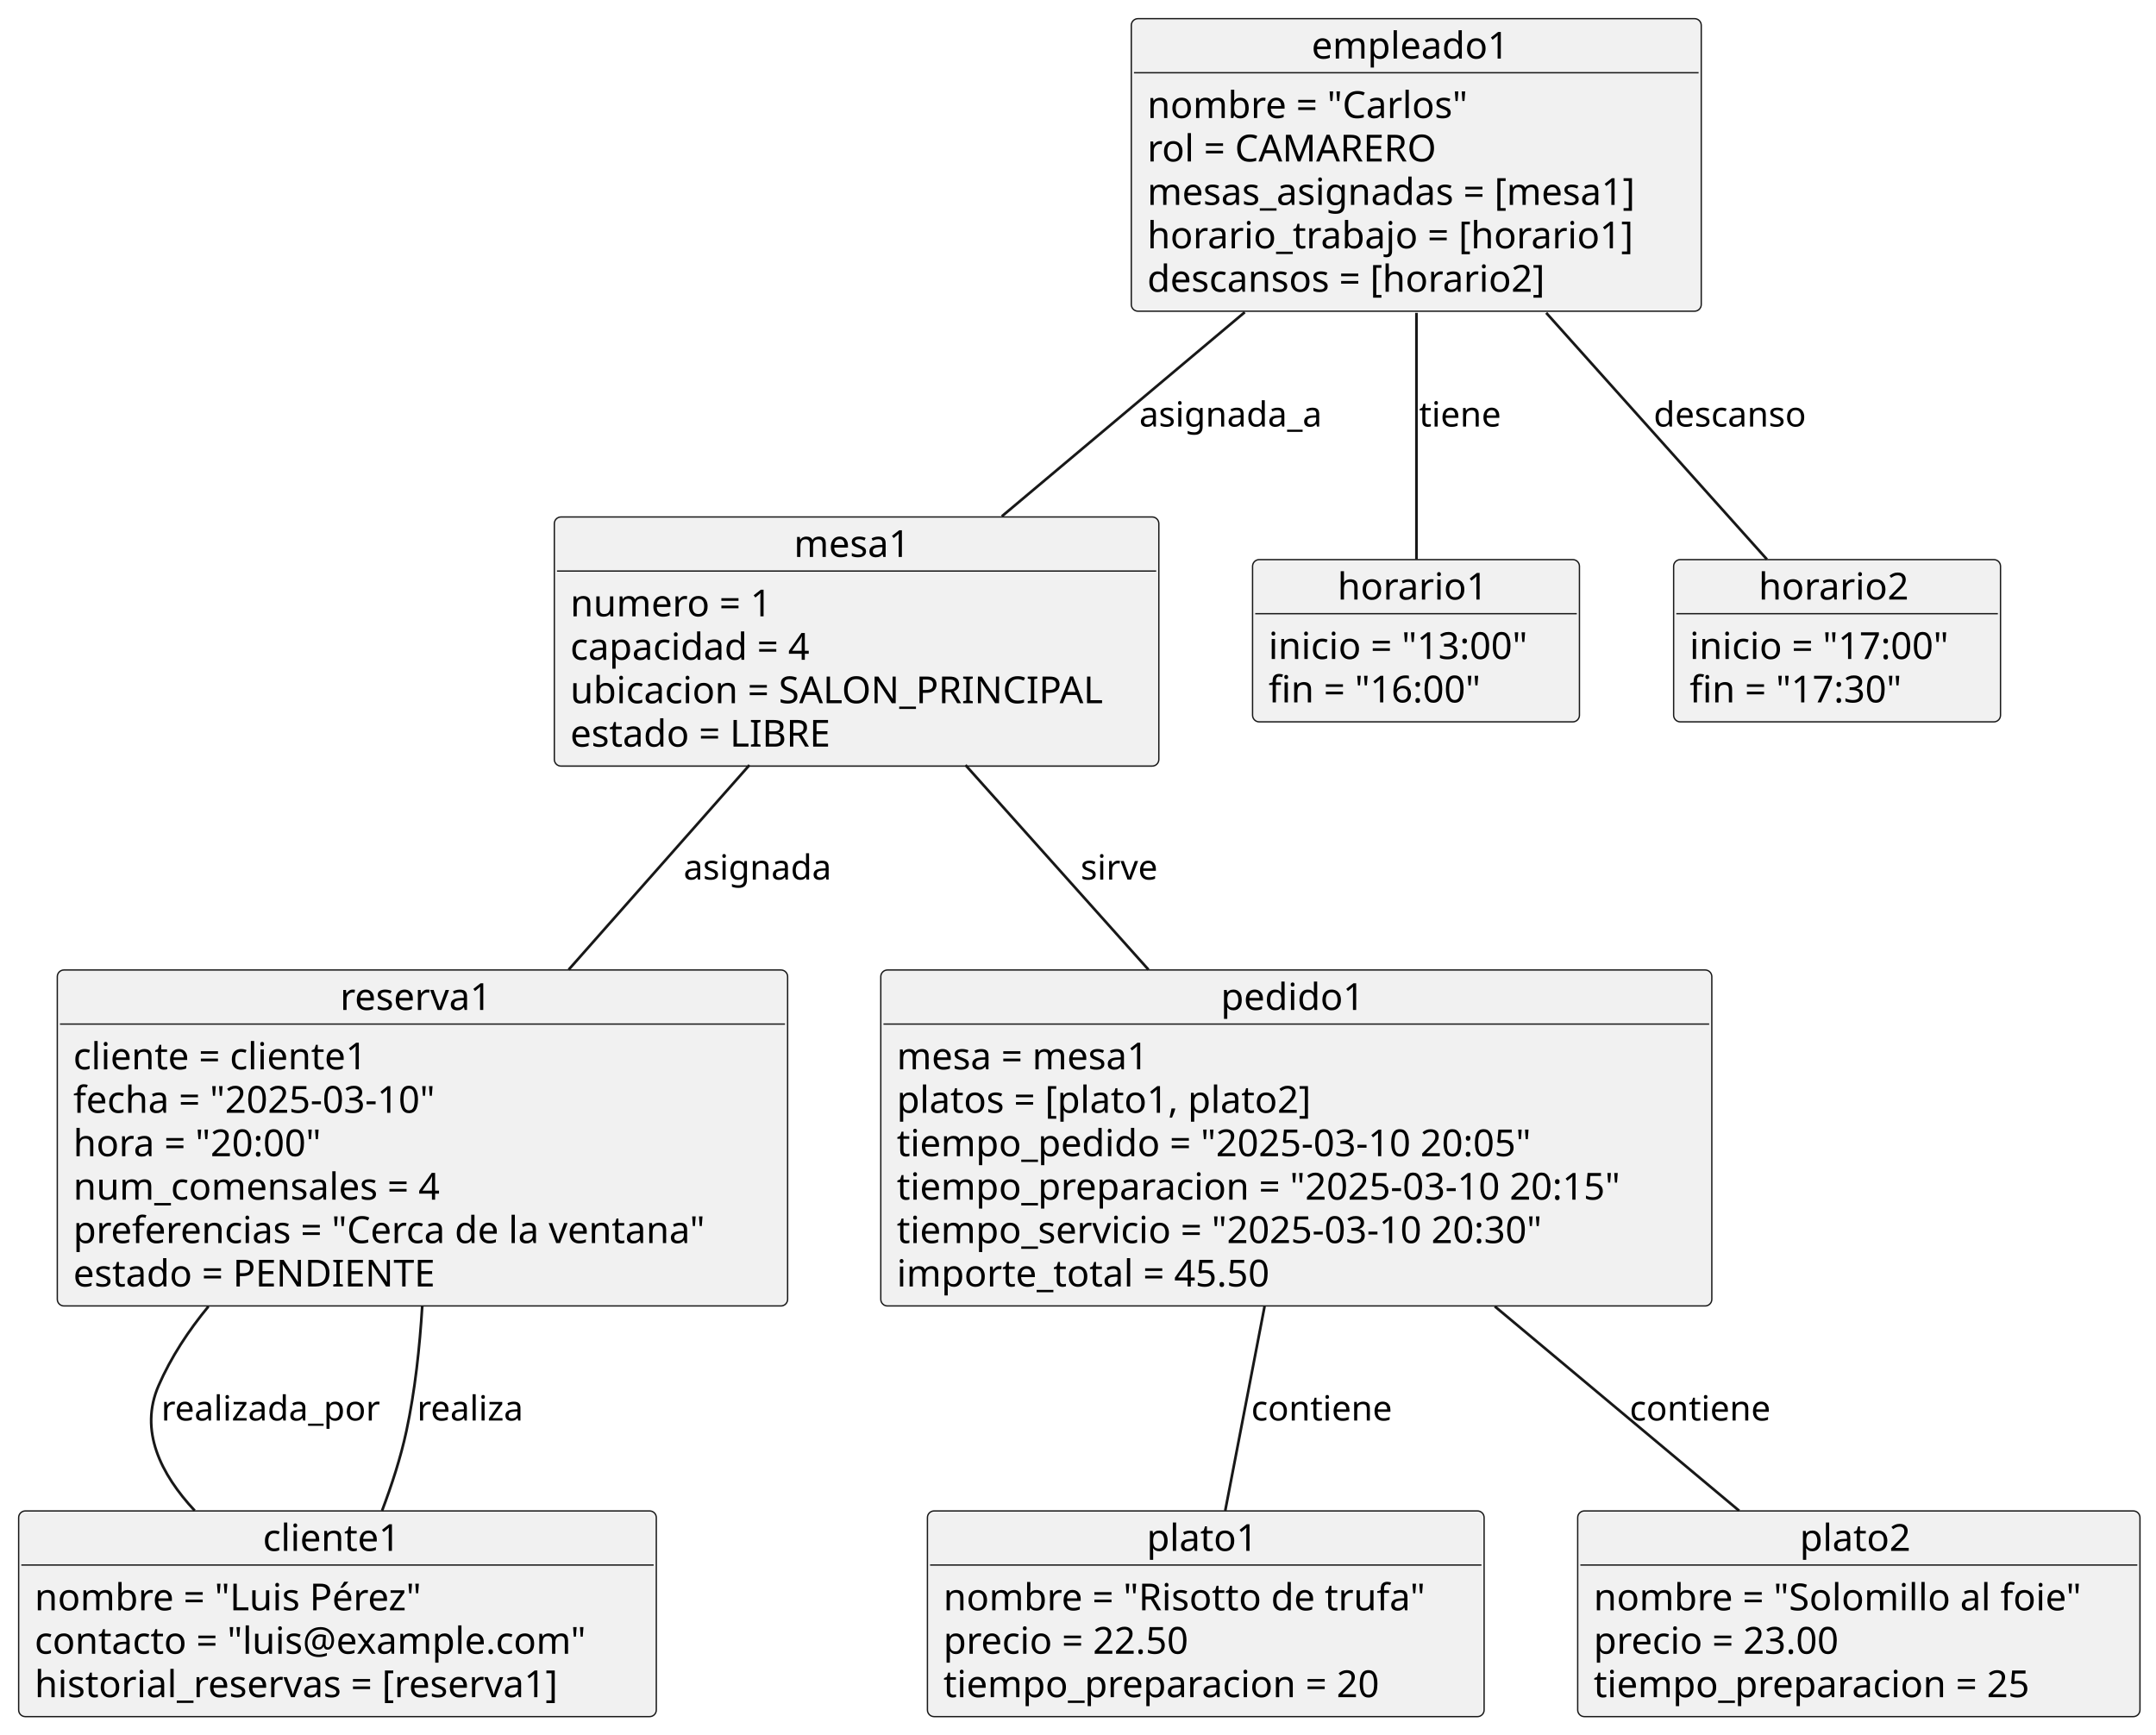
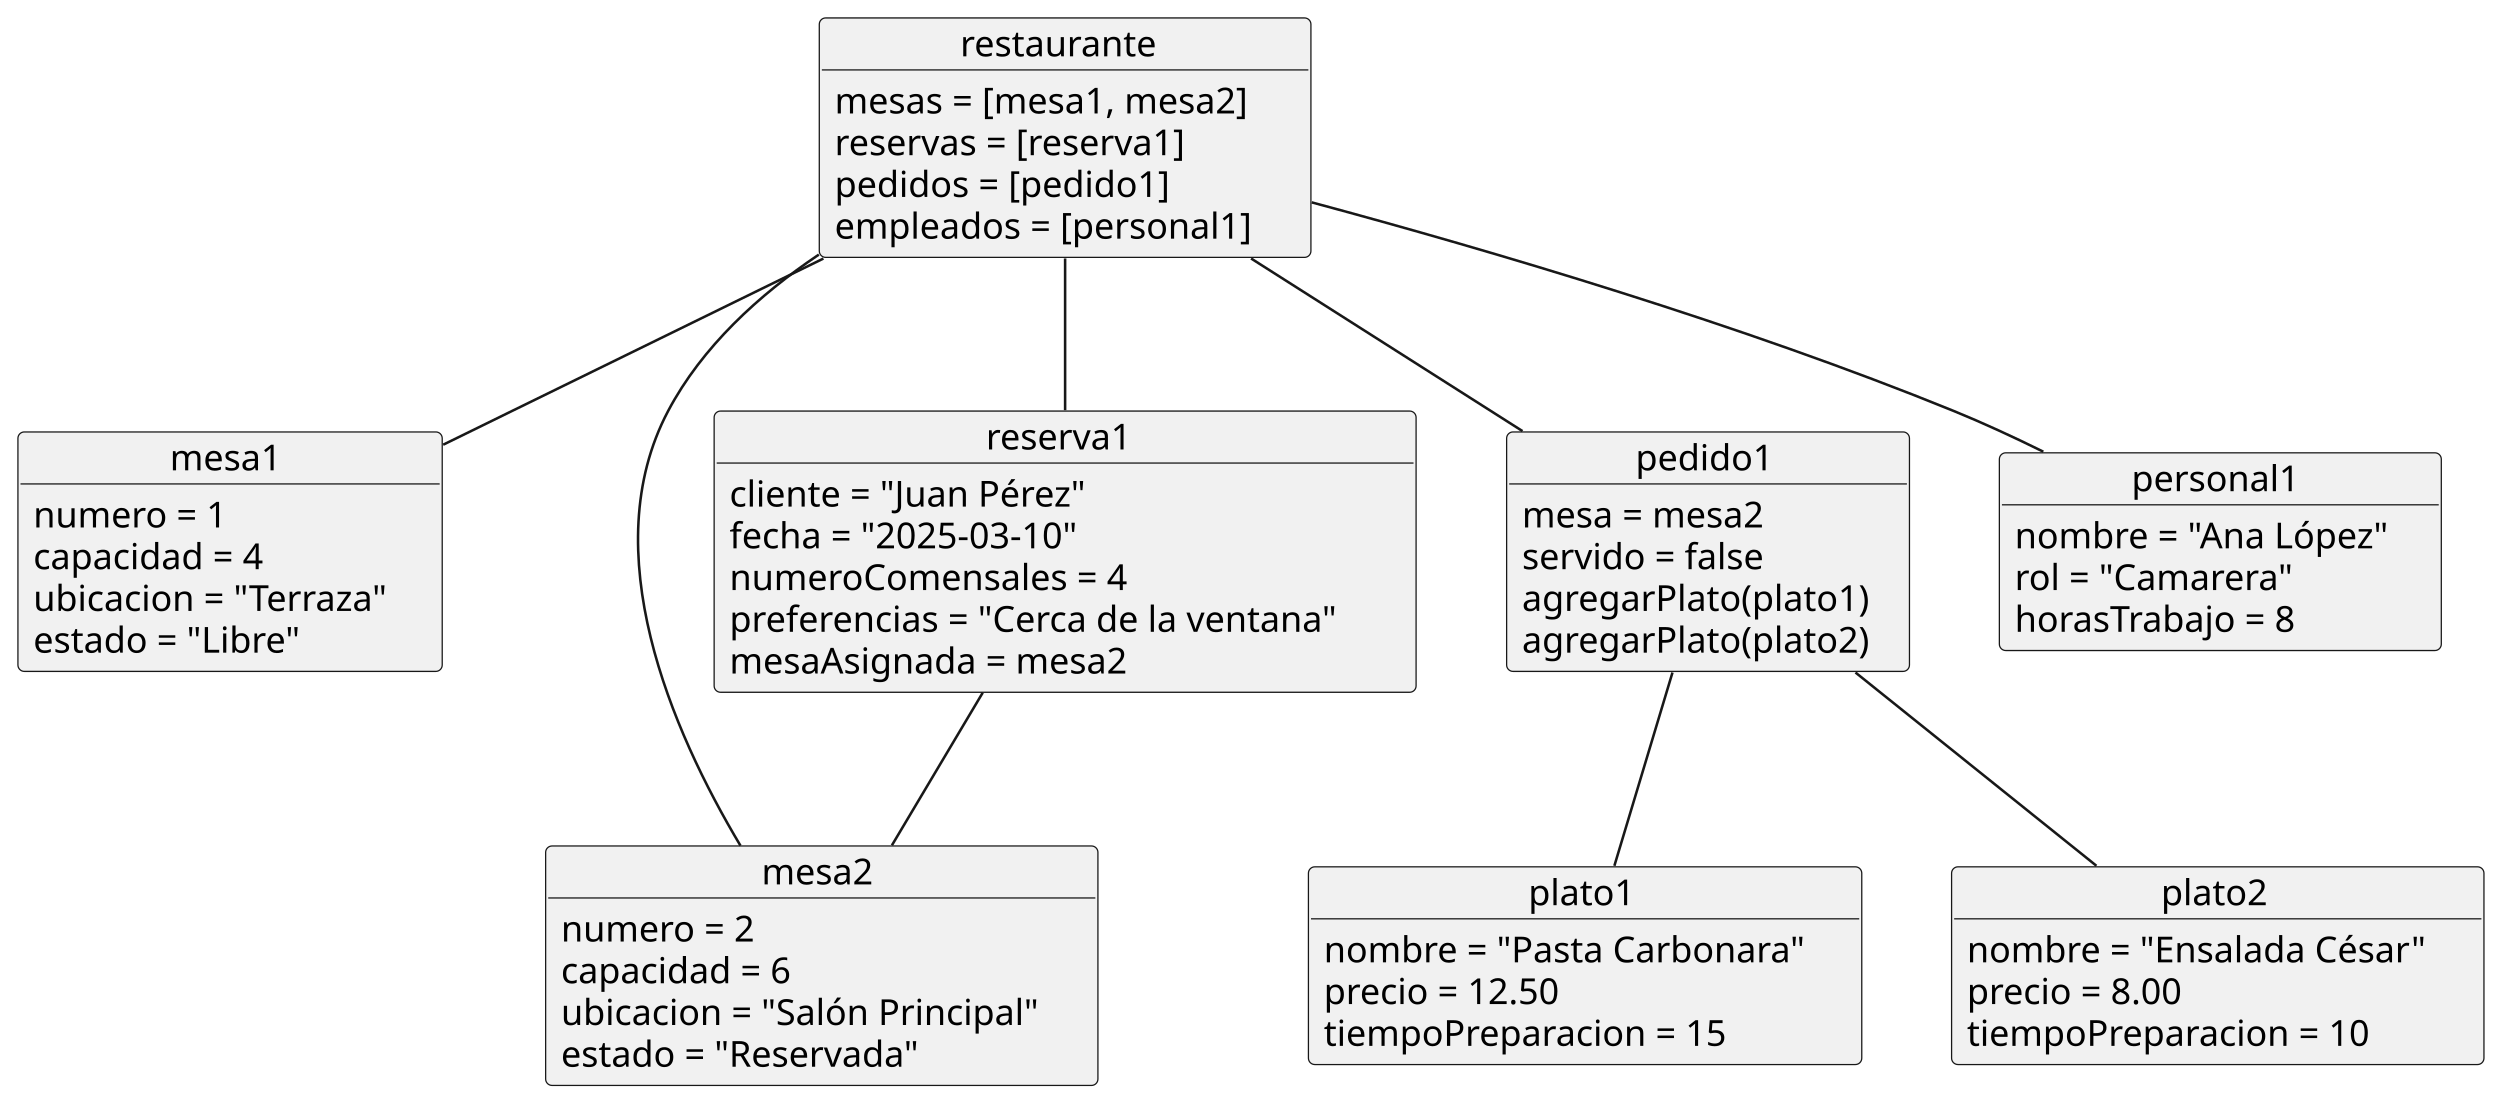
- <svg xmlns="http://www.w3.org/2000/svg" contentStyleType="text/css" data-diagram-type="CLASS" height="651px" preserveAspectRatio="none" style="width:809px;height:651px;background:#FFFFFF;" version="1.1" viewBox="0 0 809 651" width="809px" zoomAndPan="magnify">
+ <svg xmlns="http://www.w3.org/2000/svg" contentStyleType="text/css" data-diagram-type="CLASS" height="430px" preserveAspectRatio="none" style="width:976px;height:430px;background:#FFFFFF;" version="1.1" viewBox="0 0 976 430" width="976px" zoomAndPan="magnify">
  <defs />
  <g>
-     <g id="elem_mesa1">
-       <rect fill="#F1F1F1" height="93.484" rx="2.5" ry="2.5" style="stroke:#181818;stroke-width:0.5;" width="226.833" x="208" y="194" />
-       <text fill="#000000" font-family="sans-serif" font-size="14" lengthAdjust="spacing" textLength="47.031" x="297.901" y="208.995">mesa1</text>
-       <line style="stroke:#181818;stroke-width:0.5;" x1="209" x2="433.833" y1="214.297" y2="214.297" />
-       <text fill="#000000" font-family="sans-serif" font-size="14" lengthAdjust="spacing" textLength="83.856" x="214" y="231.292">numero = 1</text>
-       <text fill="#000000" font-family="sans-serif" font-size="14" lengthAdjust="spacing" textLength="101.22" x="214" y="247.589">capacidad = 4</text>
-       <text fill="#000000" font-family="sans-serif" font-size="14" lengthAdjust="spacing" textLength="214.833" x="214" y="263.886">ubicacion = SALON_PRINCIPAL</text>
-       <text fill="#000000" font-family="sans-serif" font-size="14" lengthAdjust="spacing" textLength="108.165" x="214" y="280.183">estado = LIBRE</text>
+     <g class="entity" data-entity="mesa1" data-source-line="1" data-uid="ent0002" id="entity_mesa1">
+       <rect fill="#F1F1F1" height="93.484" rx="2.5" ry="2.5" style="stroke:#181818;stroke-width:0.5;" width="165.644" x="7" y="168.63" />
+       <text fill="#000000" font-family="sans-serif" font-size="14" lengthAdjust="spacing" textLength="47.031" x="66.307" y="183.625">mesa1</text>
+       <line style="stroke:#181818;stroke-width:0.5;" x1="8" x2="171.644" y1="188.927" y2="188.927" />
+       <text fill="#000000" font-family="sans-serif" font-size="14" lengthAdjust="spacing" textLength="83.856" x="13" y="205.922">numero = 1</text>
+       <text fill="#000000" font-family="sans-serif" font-size="14" lengthAdjust="spacing" textLength="101.22" x="13" y="222.219">capacidad = 4</text>
+       <text fill="#000000" font-family="sans-serif" font-size="14" lengthAdjust="spacing" textLength="153.644" x="13" y="238.516">ubicacion = "Terraza"</text>
+       <text fill="#000000" font-family="sans-serif" font-size="14" lengthAdjust="spacing" textLength="115.883" x="13" y="254.813">estado = "Libre"</text>
    </g>
-     <g id="elem_reserva1">
-       <rect fill="#F1F1F1" height="126.078" rx="2.5" ry="2.5" style="stroke:#181818;stroke-width:0.5;" width="274.042" x="21.5" y="364" />
-       <text fill="#000000" font-family="sans-serif" font-size="14" lengthAdjust="spacing" textLength="61.804" x="127.619" y="378.995">reserva1</text>
-       <line style="stroke:#181818;stroke-width:0.5;" x1="22.5" x2="294.542" y1="384.297" y2="384.297" />
-       <text fill="#000000" font-family="sans-serif" font-size="14" lengthAdjust="spacing" textLength="123.669" x="27.5" y="401.292">cliente = cliente1</text>
-       <text fill="#000000" font-family="sans-serif" font-size="14" lengthAdjust="spacing" textLength="153.562" x="27.5" y="417.589">fecha = "2025-03-10"</text>
-       <text fill="#000000" font-family="sans-serif" font-size="14" lengthAdjust="spacing" textLength="105.629" x="27.5" y="433.886">hora = "20:00"</text>
-       <text fill="#000000" font-family="sans-serif" font-size="14" lengthAdjust="spacing" textLength="150.978" x="27.5" y="450.183">num_comensales = 4</text>
-       <text fill="#000000" font-family="sans-serif" font-size="14" lengthAdjust="spacing" textLength="262.042" x="27.5" y="466.479">preferencias = "Cerca de la ventana"</text>
-       <text fill="#000000" font-family="sans-serif" font-size="14" lengthAdjust="spacing" textLength="147.444" x="27.5" y="482.776">estado = PENDIENTE</text>
+     <g class="entity" data-entity="mesa2" data-source-line="8" data-uid="ent0003" id="entity_mesa2">
+       <rect fill="#F1F1F1" height="93.484" rx="2.5" ry="2.5" style="stroke:#181818;stroke-width:0.5;" width="215.608" x="213.02" y="330.27" />
+       <text fill="#000000" font-family="sans-serif" font-size="14" lengthAdjust="spacing" textLength="47.031" x="297.309" y="345.265">mesa2</text>
+       <line style="stroke:#181818;stroke-width:0.5;" x1="214.02" x2="427.628" y1="350.567" y2="350.567" />
+       <text fill="#000000" font-family="sans-serif" font-size="14" lengthAdjust="spacing" textLength="83.856" x="219.02" y="367.562">numero = 2</text>
+       <text fill="#000000" font-family="sans-serif" font-size="14" lengthAdjust="spacing" textLength="101.22" x="219.02" y="383.859">capacidad = 6</text>
+       <text fill="#000000" font-family="sans-serif" font-size="14" lengthAdjust="spacing" textLength="203.608" x="219.02" y="400.156">ubicacion = "Salón Principal"</text>
+       <text fill="#000000" font-family="sans-serif" font-size="14" lengthAdjust="spacing" textLength="155.272" x="219.02" y="416.453">estado = "Reservada"</text>
    </g>
-     <g id="elem_pedido1">
-       <rect fill="#F1F1F1" height="126.078" rx="2.5" ry="2.5" style="stroke:#181818;stroke-width:0.5;" width="311.831" x="330.5" y="364" />
-       <text fill="#000000" font-family="sans-serif" font-size="14" lengthAdjust="spacing" textLength="56.636" x="458.098" y="378.995">pedido1</text>
-       <line style="stroke:#181818;stroke-width:0.5;" x1="331.5" x2="641.331" y1="384.297" y2="384.297" />
-       <text fill="#000000" font-family="sans-serif" font-size="14" lengthAdjust="spacing" textLength="105.786" x="336.5" y="401.292">mesa = mesa1</text>
-       <text fill="#000000" font-family="sans-serif" font-size="14" lengthAdjust="spacing" textLength="171.794" x="336.5" y="417.589">platos = [plato1, plato2]</text>
-       <text fill="#000000" font-family="sans-serif" font-size="14" lengthAdjust="spacing" textLength="263.478" x="336.5" y="433.886">tiempo_pedido = "2025-03-10 20:05"</text>
-       <text fill="#000000" font-family="sans-serif" font-size="14" lengthAdjust="spacing" textLength="299.831" x="336.5" y="450.183">tiempo_preparacion = "2025-03-10 20:15"</text>
-       <text fill="#000000" font-family="sans-serif" font-size="14" lengthAdjust="spacing" textLength="269.739" x="336.5" y="466.479">tiempo_servicio = "2025-03-10 20:30"</text>
-       <text fill="#000000" font-family="sans-serif" font-size="14" lengthAdjust="spacing" textLength="154.56" x="336.5" y="482.776">importe_total = 45.50</text>
+     <g class="entity" data-entity="reserva1" data-source-line="15" data-uid="ent0004" id="entity_reserva1">
+       <rect fill="#F1F1F1" height="109.781" rx="2.5" ry="2.5" style="stroke:#181818;stroke-width:0.5;" width="274.042" x="278.8" y="160.48" />
+       <text fill="#000000" font-family="sans-serif" font-size="14" lengthAdjust="spacing" textLength="61.804" x="384.919" y="175.475">reserva1</text>
+       <line style="stroke:#181818;stroke-width:0.5;" x1="279.8" x2="551.842" y1="180.777" y2="180.777" />
+       <text fill="#000000" font-family="sans-serif" font-size="14" lengthAdjust="spacing" textLength="154.253" x="284.8" y="197.772">cliente = "Juan Pérez"</text>
+       <text fill="#000000" font-family="sans-serif" font-size="14" lengthAdjust="spacing" textLength="153.562" x="284.8" y="214.069">fecha = "2025-03-10"</text>
+       <text fill="#000000" font-family="sans-serif" font-size="14" lengthAdjust="spacing" textLength="168.991" x="284.8" y="230.366">numeroComensales = 4</text>
+       <text fill="#000000" font-family="sans-serif" font-size="14" lengthAdjust="spacing" textLength="262.042" x="284.8" y="246.663">preferencias = "Cerca de la ventana"</text>
+       <text fill="#000000" font-family="sans-serif" font-size="14" lengthAdjust="spacing" textLength="170.352" x="284.8" y="262.959">mesaAsignada = mesa2</text>
    </g>
-     <g id="elem_plato1">
-       <rect fill="#F1F1F1" height="77.188" rx="2.5" ry="2.5" style="stroke:#181818;stroke-width:0.5;" width="208.889" x="348" y="567" />
-       <text fill="#000000" font-family="sans-serif" font-size="14" lengthAdjust="spacing" textLength="44.317" x="430.286" y="581.995">plato1</text>
-       <line style="stroke:#181818;stroke-width:0.5;" x1="349" x2="555.889" y1="587.297" y2="587.297" />
-       <text fill="#000000" font-family="sans-serif" font-size="14" lengthAdjust="spacing" textLength="196.889" x="354" y="604.292">nombre = "Risotto de trufa"</text>
-       <text fill="#000000" font-family="sans-serif" font-size="14" lengthAdjust="spacing" textLength="104.118" x="354" y="620.589">precio = 22.50</text>
-       <text fill="#000000" font-family="sans-serif" font-size="14" lengthAdjust="spacing" textLength="178.609" x="354" y="636.886">tiempo_preparacion = 20</text>
+     <g class="entity" data-entity="pedido1" data-source-line="23" data-uid="ent0005" id="entity_pedido1">
+       <rect fill="#F1F1F1" height="93.484" rx="2.5" ry="2.5" style="stroke:#181818;stroke-width:0.5;" width="157.264" x="588.19" y="168.63" />
+       <text fill="#000000" font-family="sans-serif" font-size="14" lengthAdjust="spacing" textLength="56.636" x="638.504" y="183.625">pedido1</text>
+       <line style="stroke:#181818;stroke-width:0.5;" x1="589.19" x2="744.454" y1="188.927" y2="188.927" />
+       <text fill="#000000" font-family="sans-serif" font-size="14" lengthAdjust="spacing" textLength="105.786" x="594.19" y="205.922">mesa = mesa2</text>
+       <text fill="#000000" font-family="sans-serif" font-size="14" lengthAdjust="spacing" textLength="105.226" x="594.19" y="222.219">servido = false</text>
+       <text fill="#000000" font-family="sans-serif" font-size="14" lengthAdjust="spacing" textLength="145.264" x="594.19" y="238.516">agregarPlato(plato1)</text>
+       <text fill="#000000" font-family="sans-serif" font-size="14" lengthAdjust="spacing" textLength="145.264" x="594.19" y="254.813">agregarPlato(plato2)</text>
    </g>
-     <g id="elem_plato2">
-       <rect fill="#F1F1F1" height="77.188" rx="2.5" ry="2.5" style="stroke:#181818;stroke-width:0.5;" width="210.987" x="592" y="567" />
-       <text fill="#000000" font-family="sans-serif" font-size="14" lengthAdjust="spacing" textLength="44.317" x="675.335" y="581.995">plato2</text>
-       <line style="stroke:#181818;stroke-width:0.5;" x1="593" x2="801.987" y1="587.297" y2="587.297" />
-       <text fill="#000000" font-family="sans-serif" font-size="14" lengthAdjust="spacing" textLength="198.987" x="598" y="604.292">nombre = "Solomillo al foie"</text>
-       <text fill="#000000" font-family="sans-serif" font-size="14" lengthAdjust="spacing" textLength="104.118" x="598" y="620.589">precio = 23.00</text>
-       <text fill="#000000" font-family="sans-serif" font-size="14" lengthAdjust="spacing" textLength="178.609" x="598" y="636.886">tiempo_preparacion = 25</text>
+     <g class="entity" data-entity="plato1" data-source-line="28" data-uid="ent0006" id="entity_plato1">
+       <rect fill="#F1F1F1" height="77.188" rx="2.5" ry="2.5" style="stroke:#181818;stroke-width:0.5;" width="216.025" x="510.81" y="338.41" />
+       <text fill="#000000" font-family="sans-serif" font-size="14" lengthAdjust="spacing" textLength="44.317" x="596.664" y="353.405">plato1</text>
+       <line style="stroke:#181818;stroke-width:0.5;" x1="511.81" x2="725.835" y1="358.707" y2="358.707" />
+       <text fill="#000000" font-family="sans-serif" font-size="14" lengthAdjust="spacing" textLength="204.025" x="516.81" y="375.702">nombre = "Pasta Carbonara"</text>
+       <text fill="#000000" font-family="sans-serif" font-size="14" lengthAdjust="spacing" textLength="104.118" x="516.81" y="391.999">precio = 12.50</text>
+       <text fill="#000000" font-family="sans-serif" font-size="14" lengthAdjust="spacing" textLength="171.165" x="516.81" y="408.296">tiempoPreparacion = 15</text>
    </g>
-     <g id="elem_empleado1">
-       <rect fill="#F1F1F1" height="109.781" rx="2.5" ry="2.5" style="stroke:#181818;stroke-width:0.5;" width="213.865" x="424.5" y="7" />
-       <text fill="#000000" font-family="sans-serif" font-size="14" lengthAdjust="spacing" textLength="78.579" x="492.143" y="21.995">empleado1</text>
-       <line style="stroke:#181818;stroke-width:0.5;" x1="425.5" x2="637.365" y1="27.297" y2="27.297" />
-       <text fill="#000000" font-family="sans-serif" font-size="14" lengthAdjust="spacing" textLength="131.701" x="430.5" y="44.292">nombre = "Carlos"</text>
-       <text fill="#000000" font-family="sans-serif" font-size="14" lengthAdjust="spacing" textLength="119.171" x="430.5" y="60.589">rol = CAMARERO</text>
-       <text fill="#000000" font-family="sans-serif" font-size="14" lengthAdjust="spacing" textLength="201.865" x="430.5" y="76.886">mesas_asignadas = [mesa1]</text>
-       <text fill="#000000" font-family="sans-serif" font-size="14" lengthAdjust="spacing" textLength="197.176" x="430.5" y="93.183">horario_trabajo = [horario1]</text>
-       <text fill="#000000" font-family="sans-serif" font-size="14" lengthAdjust="spacing" textLength="163.543" x="430.5" y="109.48">descansos = [horario2]</text>
+     <g class="entity" data-entity="plato2" data-source-line="34" data-uid="ent0007" id="entity_plato2">
+       <rect fill="#F1F1F1" height="77.188" rx="2.5" ry="2.5" style="stroke:#181818;stroke-width:0.5;" width="207.836" x="761.9" y="338.41" />
+       <text fill="#000000" font-family="sans-serif" font-size="14" lengthAdjust="spacing" textLength="44.317" x="843.659" y="353.405">plato2</text>
+       <line style="stroke:#181818;stroke-width:0.5;" x1="762.9" x2="968.736" y1="358.707" y2="358.707" />
+       <text fill="#000000" font-family="sans-serif" font-size="14" lengthAdjust="spacing" textLength="195.836" x="767.9" y="375.702">nombre = "Ensalada César"</text>
+       <text fill="#000000" font-family="sans-serif" font-size="14" lengthAdjust="spacing" textLength="95.211" x="767.9" y="391.999">precio = 8.00</text>
+       <text fill="#000000" font-family="sans-serif" font-size="14" lengthAdjust="spacing" textLength="171.165" x="767.9" y="408.296">tiempoPreparacion = 10</text>
    </g>
-     <g id="elem_cliente1">
-       <rect fill="#F1F1F1" height="77.188" rx="2.5" ry="2.5" style="stroke:#181818;stroke-width:0.5;" width="239.268" x="7" y="567" />
-       <text fill="#000000" font-family="sans-serif" font-size="14" lengthAdjust="spacing" textLength="55.973" x="98.647" y="581.995">cliente1</text>
-       <line style="stroke:#181818;stroke-width:0.5;" x1="8" x2="245.268" y1="587.297" y2="587.297" />
-       <text fill="#000000" font-family="sans-serif" font-size="14" lengthAdjust="spacing" textLength="158.922" x="13" y="604.292">nombre = "Luis Pérez"</text>
-       <text fill="#000000" font-family="sans-serif" font-size="14" lengthAdjust="spacing" textLength="227.268" x="13" y="620.589">contacto = "luis@example.com"</text>
-       <text fill="#000000" font-family="sans-serif" font-size="14" lengthAdjust="spacing" textLength="216.774" x="13" y="636.886">historial_reservas = [reserva1]</text>
+     <g class="entity" data-entity="personal1" data-source-line="43" data-uid="ent0008" id="entity_personal1">
+       <rect fill="#F1F1F1" height="77.188" rx="2.5" ry="2.5" style="stroke:#181818;stroke-width:0.5;" width="172.535" x="780.55" y="176.78" />
+       <text fill="#000000" font-family="sans-serif" font-size="14" lengthAdjust="spacing" textLength="69.364" x="832.135" y="191.775">personal1</text>
+       <line style="stroke:#181818;stroke-width:0.5;" x1="781.55" x2="952.085" y1="197.077" y2="197.077" />
+       <text fill="#000000" font-family="sans-serif" font-size="14" lengthAdjust="spacing" textLength="160.535" x="786.55" y="214.072">nombre = "Ana López"</text>
+       <text fill="#000000" font-family="sans-serif" font-size="14" lengthAdjust="spacing" textLength="120.996" x="786.55" y="230.369">rol = "Camarera"</text>
+       <text fill="#000000" font-family="sans-serif" font-size="14" lengthAdjust="spacing" textLength="121.413" x="786.55" y="246.666">horasTrabajo = 8</text>
    </g>
-     <g id="elem_horario1">
-       <rect fill="#F1F1F1" height="60.891" rx="2.5" ry="2.5" style="stroke:#181818;stroke-width:0.5;" width="122.66" x="470" y="210" />
-       <text fill="#000000" font-family="sans-serif" font-size="14" lengthAdjust="spacing" textLength="58.892" x="501.884" y="224.995">horario1</text>
-       <line style="stroke:#181818;stroke-width:0.5;" x1="471" x2="591.66" y1="230.297" y2="230.297" />
-       <text fill="#000000" font-family="sans-serif" font-size="14" lengthAdjust="spacing" textLength="110.66" x="476" y="247.292">inicio = "13:00"</text>
-       <text fill="#000000" font-family="sans-serif" font-size="14" lengthAdjust="spacing" textLength="91.547" x="476" y="263.589">fin = "16:00"</text>
+     <g class="entity" data-entity="restaurante" data-source-line="49" data-uid="ent0009" id="entity_restaurante">
+       <rect fill="#F1F1F1" height="93.484" rx="2.5" ry="2.5" style="stroke:#181818;stroke-width:0.5;" width="191.935" x="319.85" y="7" />
+       <text fill="#000000" font-family="sans-serif" font-size="14" lengthAdjust="spacing" textLength="81.915" x="374.86" y="21.995">restaurante</text>
+       <line style="stroke:#181818;stroke-width:0.5;" x1="320.85" x2="510.786" y1="27.297" y2="27.297" />
+       <text fill="#000000" font-family="sans-serif" font-size="14" lengthAdjust="spacing" textLength="179.935" x="325.85" y="44.292">mesas = [mesa1, mesa2]</text>
+       <text fill="#000000" font-family="sans-serif" font-size="14" lengthAdjust="spacing" textLength="153.549" x="325.85" y="60.589">reservas = [reserva1]</text>
+       <text fill="#000000" font-family="sans-serif" font-size="14" lengthAdjust="spacing" textLength="143.213" x="325.85" y="76.886">pedidos = [pedido1]</text>
+       <text fill="#000000" font-family="sans-serif" font-size="14" lengthAdjust="spacing" textLength="177.885" x="325.85" y="93.183">empleados = [personal1]</text>
    </g>
-     <g id="elem_horario2">
-       <rect fill="#F1F1F1" height="60.891" rx="2.5" ry="2.5" style="stroke:#181818;stroke-width:0.5;" width="122.66" x="628" y="210" />
-       <text fill="#000000" font-family="sans-serif" font-size="14" lengthAdjust="spacing" textLength="58.892" x="659.884" y="224.995">horario2</text>
-       <line style="stroke:#181818;stroke-width:0.5;" x1="629" x2="749.66" y1="230.297" y2="230.297" />
-       <text fill="#000000" font-family="sans-serif" font-size="14" lengthAdjust="spacing" textLength="110.66" x="634" y="247.292">inicio = "17:00"</text>
-       <text fill="#000000" font-family="sans-serif" font-size="14" lengthAdjust="spacing" textLength="91.547" x="634" y="263.589">fin = "17:30"</text>
+     <g class="link" data-entity-1="restaurante" data-entity-2="mesa1" data-source-line="56" data-uid="lnk10" id="link_restaurante_mesa1">
+       <path codeLine="56" d="M321.46,100.93 C283.64,119.44 239.66,140.97 199.82,160.48 C191.13,164.74 182.06,169.19 173.01,173.62 " fill="none" id="restaurante-mesa1" style="stroke:#181818;stroke-width:1;" />
    </g>
-     <g id="link_mesa1_reserva1">
-       <path codeLine="64" d="M281.21,287.11 C260.75,310.26 235.59,338.74 213.39,363.87 " fill="transparent" id="mesa1-reserva1" style="stroke:#181818;stroke-width:1;" />
-       <text fill="#000000" font-family="sans-serif" font-size="13" lengthAdjust="spacing" textLength="59.027" x="256.5" y="330.067">asignada</text>
+     <g class="link" data-entity-1="restaurante" data-entity-2="mesa2" data-source-line="57" data-uid="lnk11" id="link_restaurante_mesa2">
+       <path codeLine="57" d="M319.67,99.39 C296.2,115.19 274.06,135.43 260.82,160.48 C231.97,215.09 262.11,285 289.08,330.15 " fill="none" id="restaurante-mesa2" style="stroke:#181818;stroke-width:1;" />
    </g>
-     <g id="link_mesa1_pedido1">
-       <path codeLine="65" d="M362.29,287.11 C383,310.26 408.46,338.74 430.94,363.87 " fill="transparent" id="mesa1-pedido1" style="stroke:#181818;stroke-width:1;" />
-       <text fill="#000000" font-family="sans-serif" font-size="13" lengthAdjust="spacing" textLength="31.421" x="405.5" y="330.067">sirve</text>
+     <g class="link" data-entity-1="restaurante" data-entity-2="reserva1" data-source-line="58" data-uid="lnk12" id="link_restaurante_reserva1">
+       <path codeLine="58" d="M415.82,100.91 C415.82,119.42 415.82,140.89 415.82,160.13 " fill="none" id="restaurante-reserva1" style="stroke:#181818;stroke-width:1;" />
    </g>
-     <g id="link_reserva1_cliente1">
-       <path codeLine="66" d="M78.23,490.23 C70.69,499.38 64.14,509.35 59.5,520 C52.17,536.82 60.27,553.14 73.06,566.89 " fill="transparent" id="reserva1-cliente1" style="stroke:#181818;stroke-width:1;" />
-       <text fill="#000000" font-family="sans-serif" font-size="13" lengthAdjust="spacing" textLength="87.591" x="60.5" y="533.067">realizada_por</text>
+     <g class="link" data-entity-1="restaurante" data-entity-2="pedido1" data-source-line="59" data-uid="lnk13" id="link_restaurante_pedido1">
+       <path codeLine="59" d="M488.42,100.91 C521.72,122.09 561.11,147.14 594.39,168.31 " fill="none" id="restaurante-pedido1" style="stroke:#181818;stroke-width:1;" />
    </g>
-     <g id="link_cliente1_reserva1">
-       <path codeLine="70" d="M143.35,566.94 C146.98,557.36 150.37,546.95 152.5,537 C155.72,521.99 157.5,505.57 158.44,490.13 " fill="transparent" id="cliente1-reserva1" style="stroke:#181818;stroke-width:1;" />
-       <text fill="#000000" font-family="sans-serif" font-size="13" lengthAdjust="spacing" textLength="43.323" x="156.5" y="533.067">realiza</text>
+     <g class="link" data-entity-1="restaurante" data-entity-2="personal1" data-source-line="60" data-uid="lnk14" id="link_restaurante_personal1">
+       <path codeLine="60" d="M512.08,79 C582.64,98 680.15,126.8 762.82,160.48 C774.31,165.17 786.23,170.68 797.72,176.35 " fill="none" id="restaurante-personal1" style="stroke:#181818;stroke-width:1;" />
    </g>
-     <g id="link_pedido1_plato1">
-       <path codeLine="67" d="M474.51,490.23 C469.58,515.83 464.03,544.65 459.74,566.94 " fill="transparent" id="pedido1-plato1" style="stroke:#181818;stroke-width:1;" />
-       <text fill="#000000" font-family="sans-serif" font-size="13" lengthAdjust="spacing" textLength="56.285" x="469.5" y="533.067">contiene</text>
+     <g class="link" data-entity-1="pedido1" data-entity-2="plato1" data-source-line="62" data-uid="lnk15" id="link_pedido1_plato1">
+       <path codeLine="62" d="M652.94,262.55 C645.74,286.49 637.05,315.37 630.25,338.01 " fill="none" id="pedido1-plato1" style="stroke:#181818;stroke-width:1;" />
    </g>
-     <g id="link_pedido1_plato2">
-       <path codeLine="68" d="M560.89,490.23 C591.5,515.83 625.95,544.65 652.6,566.94 " fill="transparent" id="pedido1-plato2" style="stroke:#181818;stroke-width:1;" />
-       <text fill="#000000" font-family="sans-serif" font-size="13" lengthAdjust="spacing" textLength="56.285" x="611.5" y="533.067">contiene</text>
+     <g class="link" data-entity-1="pedido1" data-entity-2="plato2" data-source-line="63" data-uid="lnk16" id="link_pedido1_plato2">
+       <path codeLine="63" d="M724.38,262.55 C754.23,286.49 790.23,315.37 818.45,338.01 " fill="none" id="pedido1-plato2" style="stroke:#181818;stroke-width:1;" />
    </g>
-     <g id="link_empleado1_mesa1">
-       <path codeLine="69" d="M467.07,117.16 C437.89,141.68 403.77,170.35 375.91,193.77 " fill="transparent" id="empleado1-mesa1" style="stroke:#181818;stroke-width:1;" />
-       <text fill="#000000" font-family="sans-serif" font-size="13" lengthAdjust="spacing" textLength="73.493" x="427.5" y="160.067">asignada_a</text>
-     </g>
-     <g id="link_empleado1_horario1">
-       <path codeLine="71" d="M531.5,117.4 C531.5,147.88 531.5,184.73 531.5,209.91 " fill="transparent" id="empleado1-horario1" style="stroke:#181818;stroke-width:1;" />
-       <text fill="#000000" font-family="sans-serif" font-size="13" lengthAdjust="spacing" textLength="32.944" x="532.5" y="160.067">tiene</text>
-     </g>
-     <g id="link_empleado1_horario2">
-       <path codeLine="72" d="M580.19,117.4 C607.49,147.88 640.47,184.73 663.01,209.91 " fill="transparent" id="empleado1-horario2" style="stroke:#181818;stroke-width:1;" />
-       <text fill="#000000" font-family="sans-serif" font-size="13" lengthAdjust="spacing" textLength="61.102" x="620.5" y="160.067">descanso</text>
+     <g class="link" data-entity-1="reserva1" data-entity-2="mesa2" data-source-line="64" data-uid="lnk17" id="link_reserva1_mesa2">
+       <path codeLine="64" d="M383.66,270.42 C372.14,289.78 359.27,311.4 348.2,330.01 " fill="none" id="reserva1-mesa2" style="stroke:#181818;stroke-width:1;" />
    </g>
  </g>
</svg>
